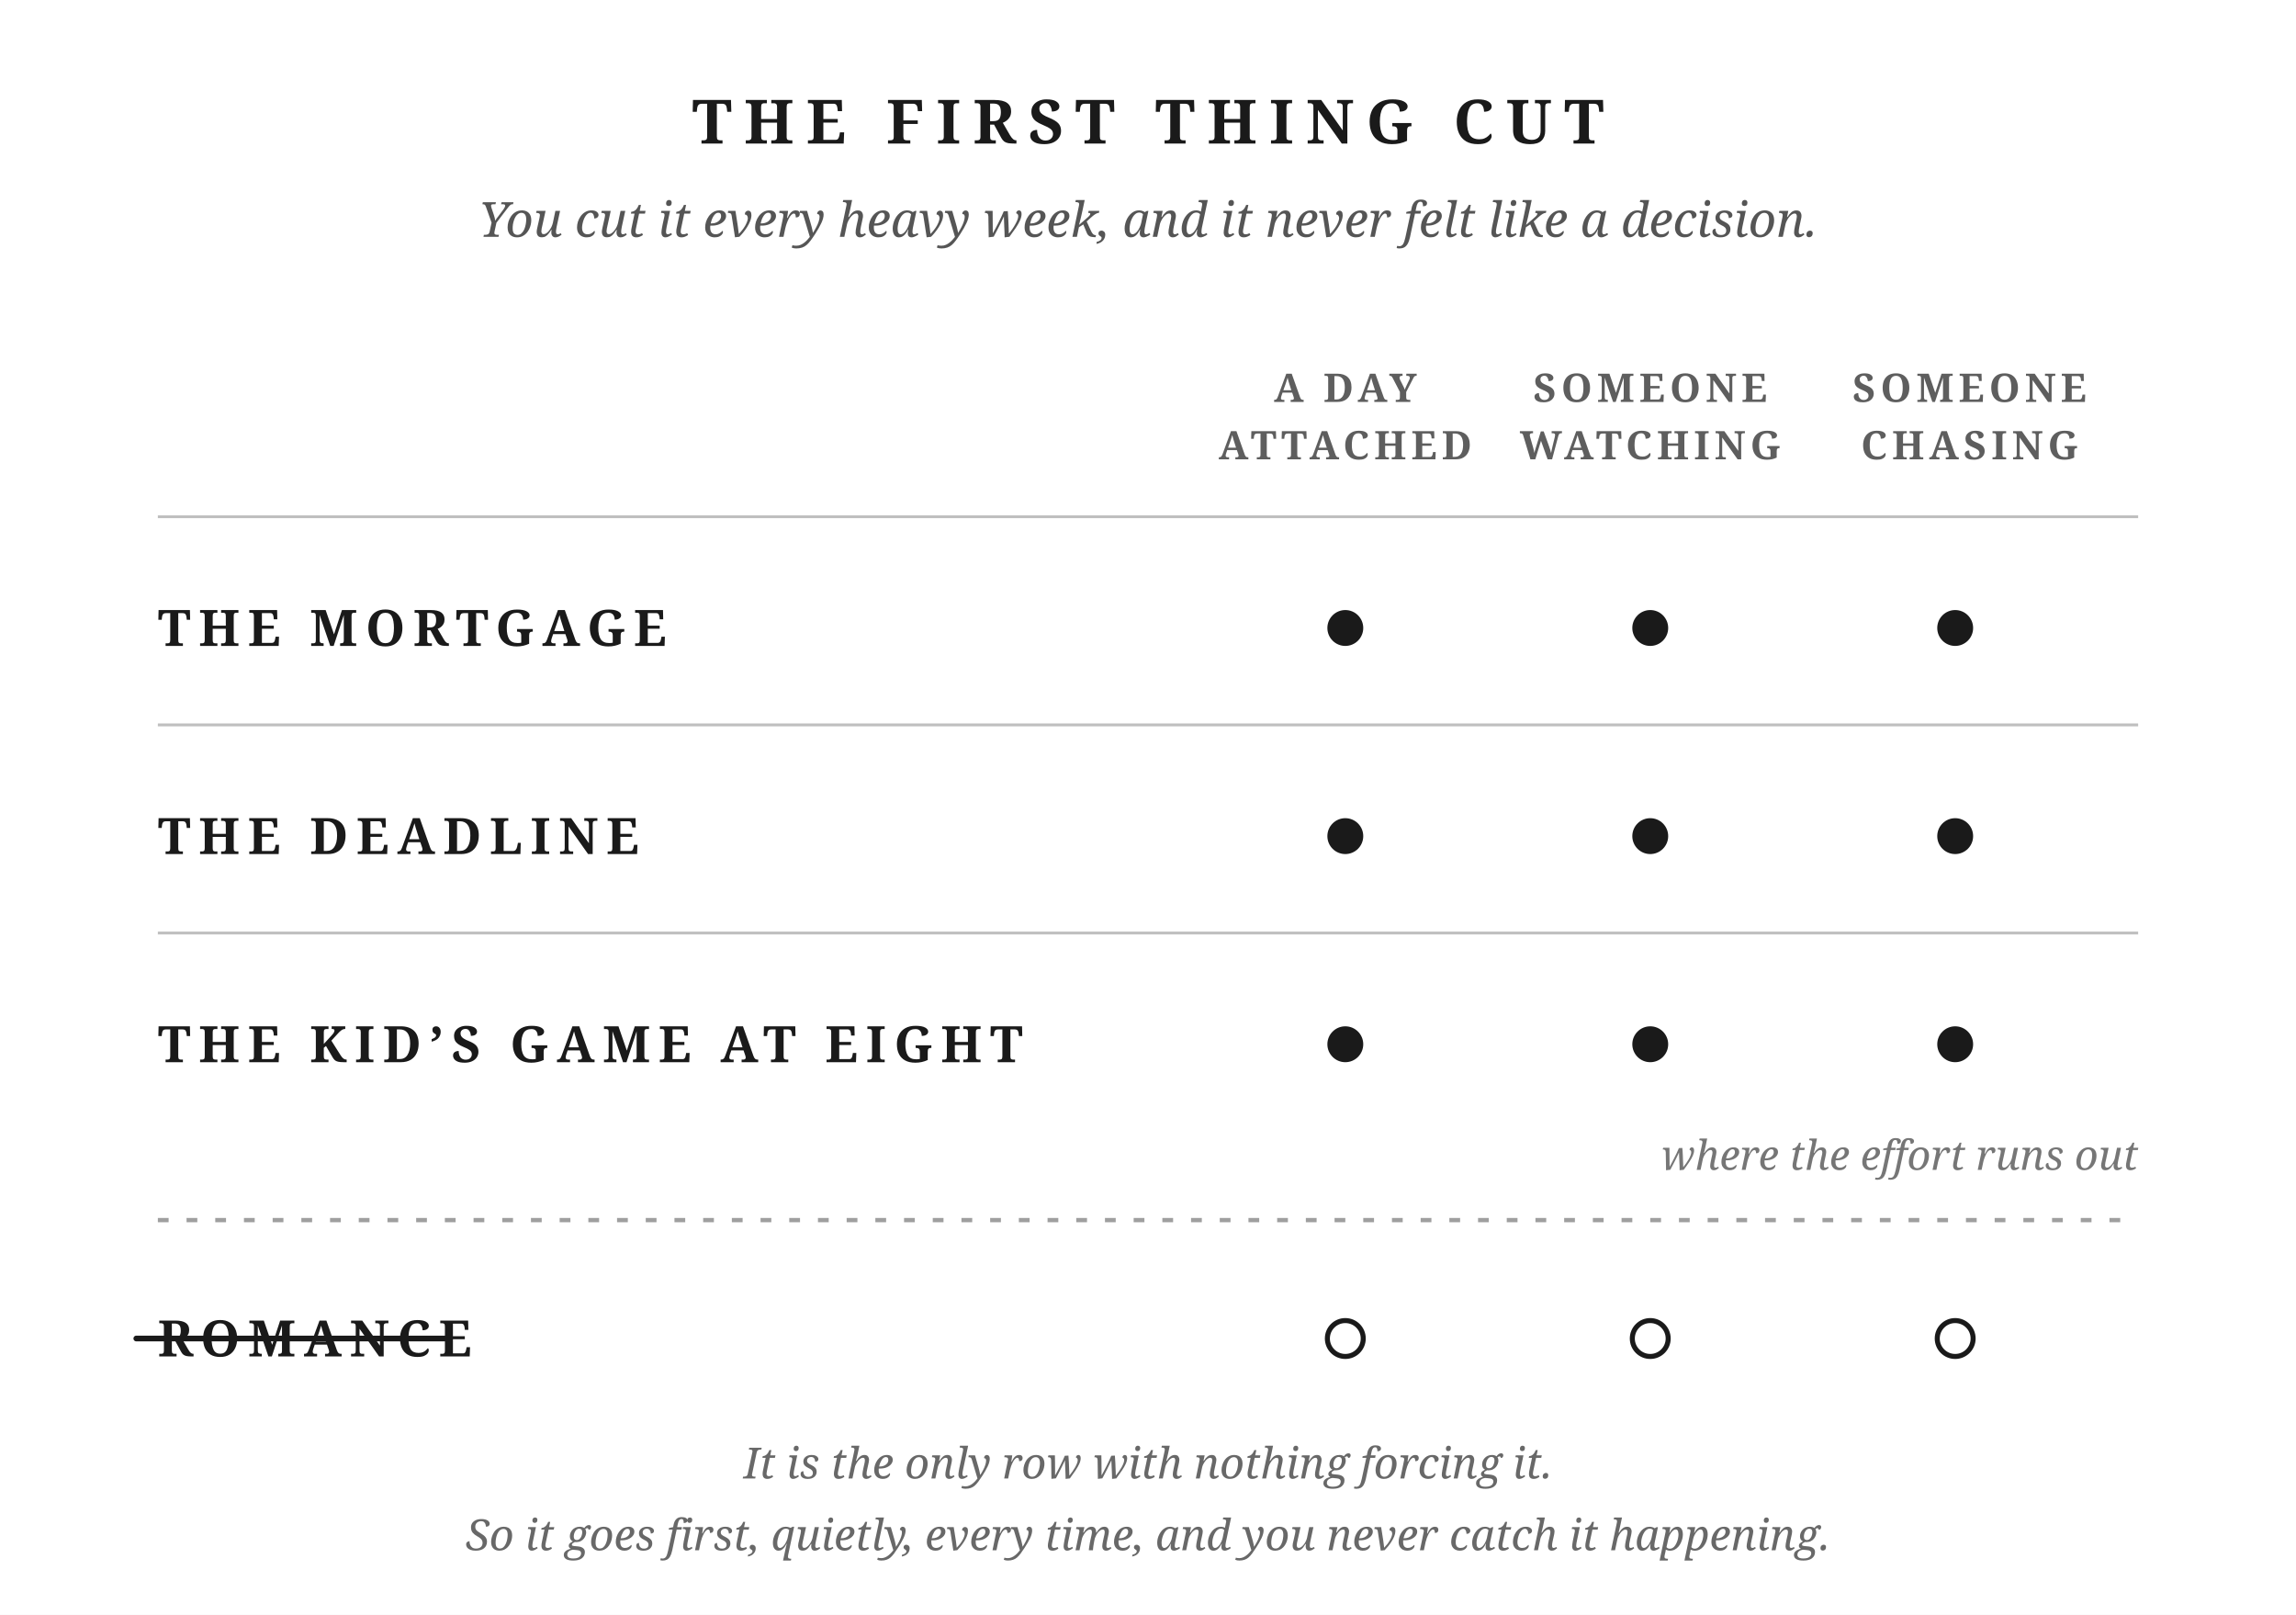
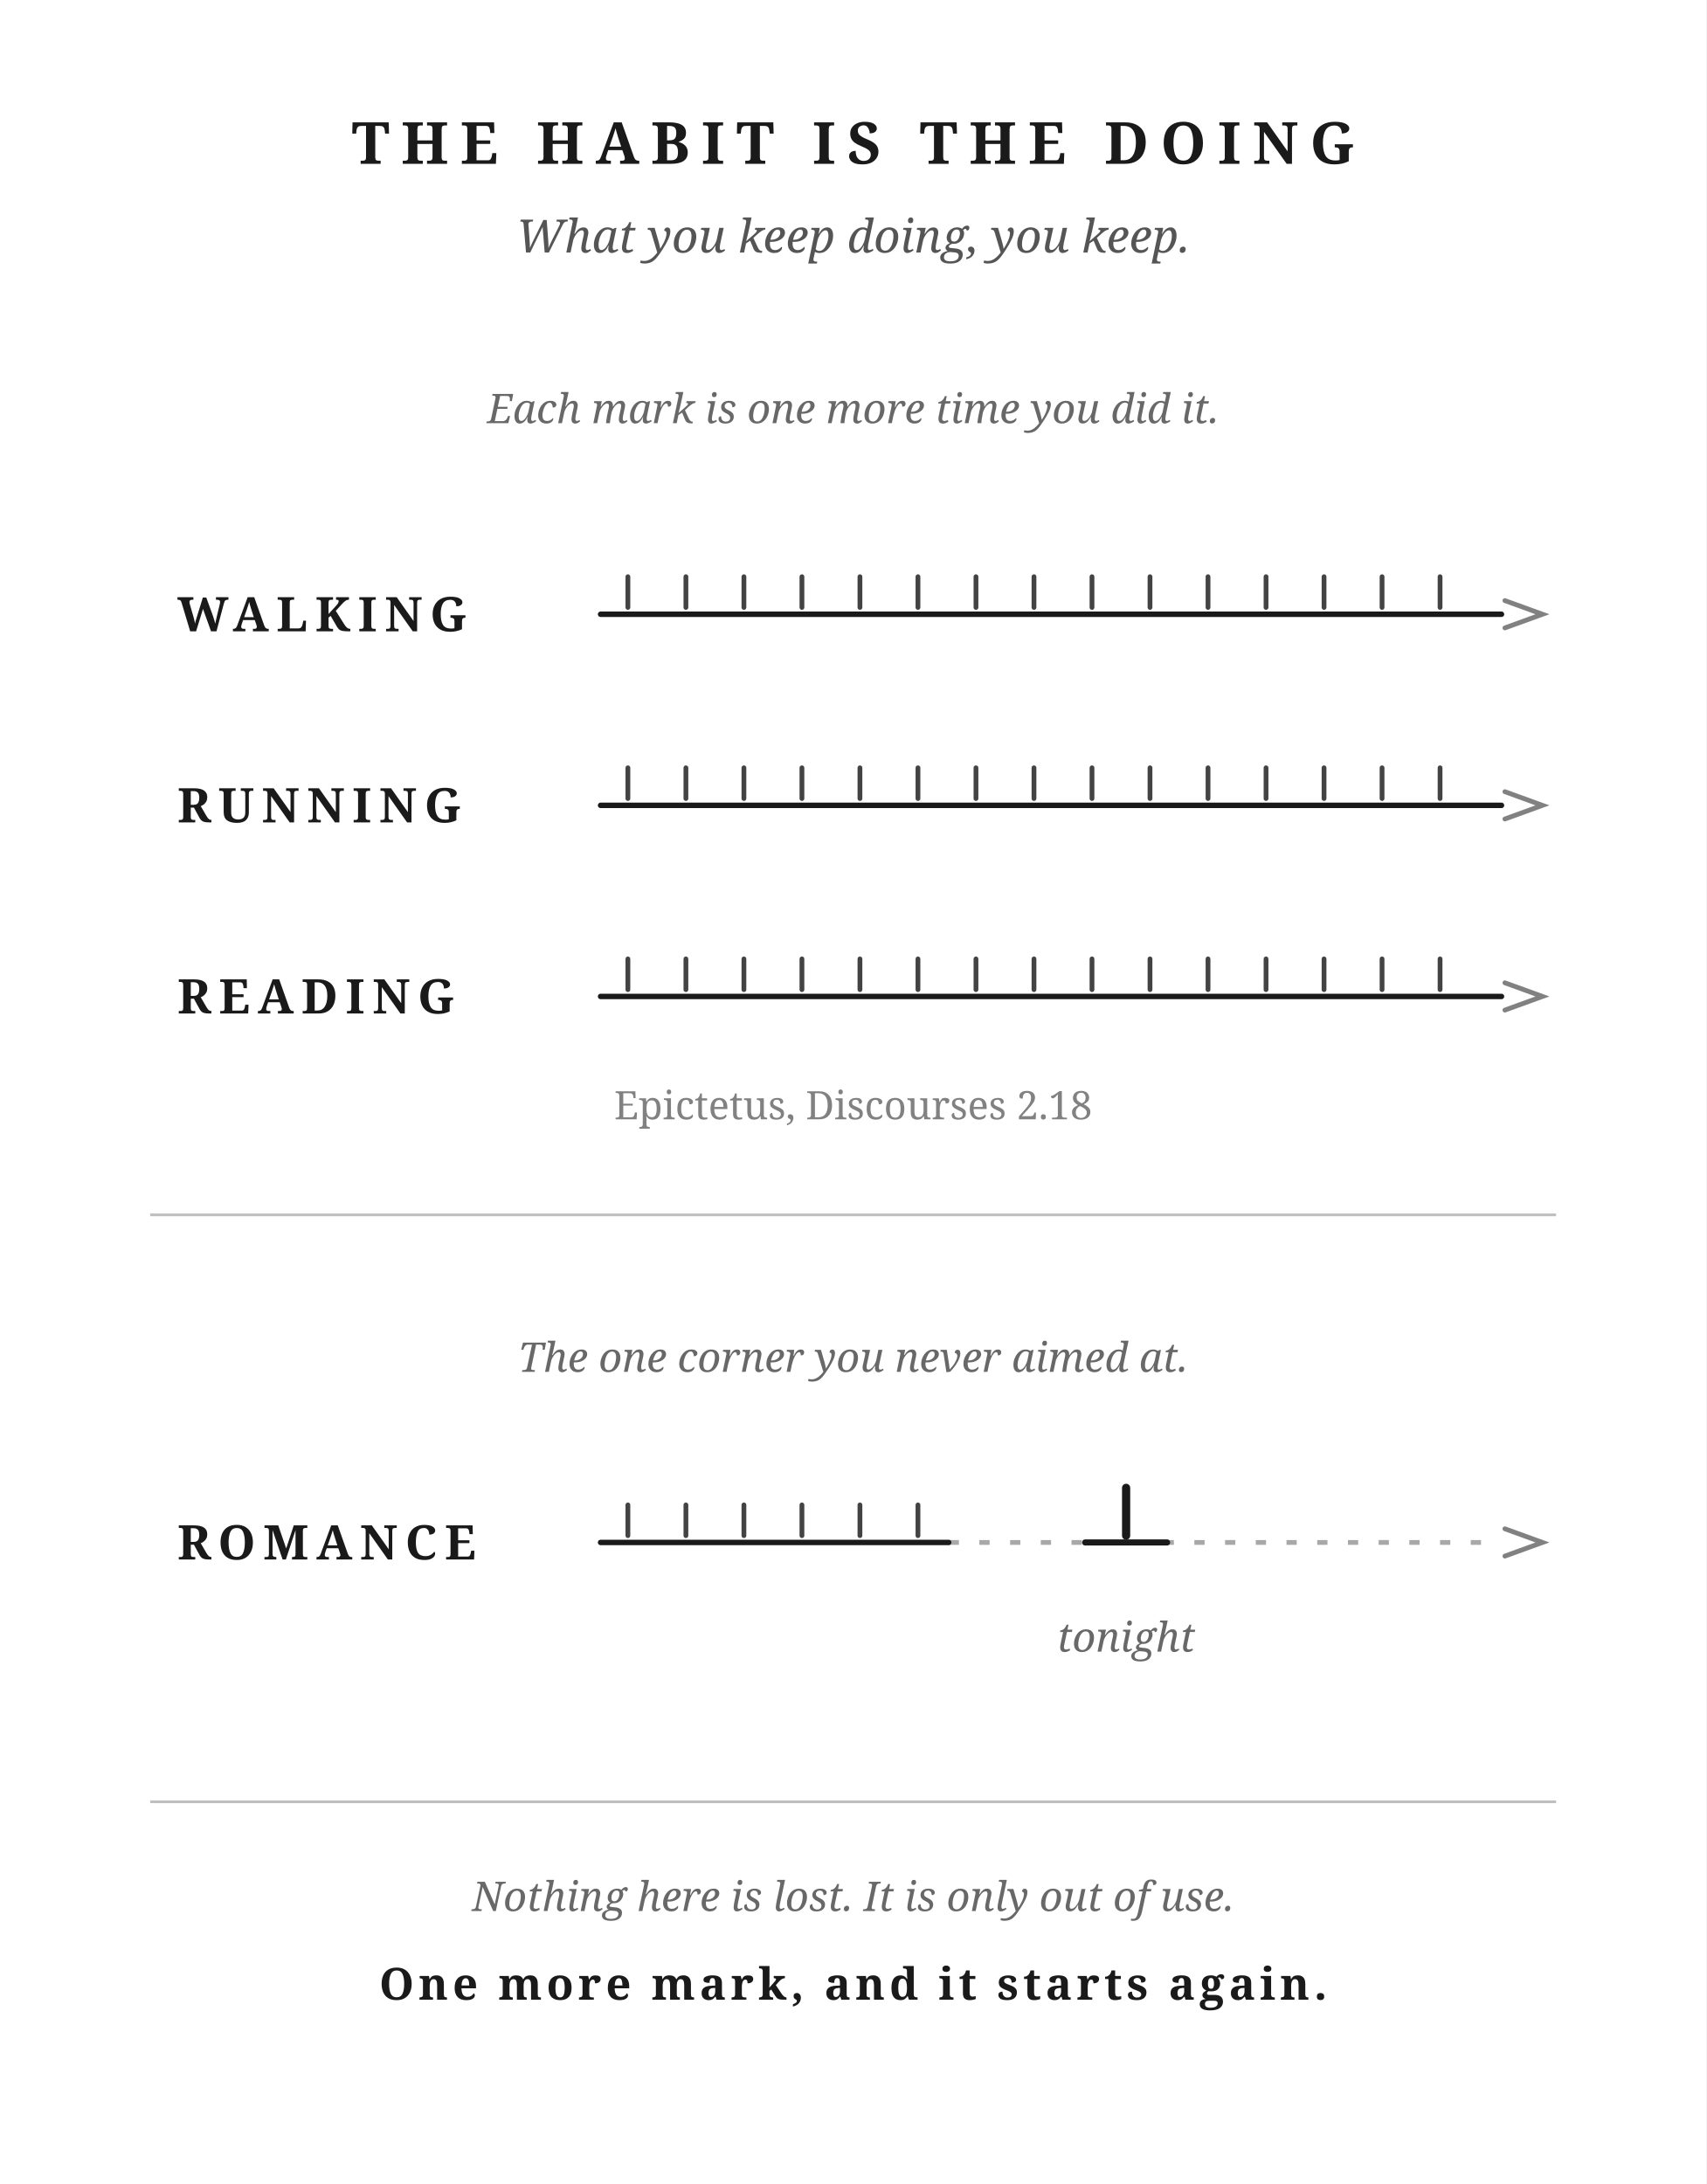
- <svg xmlns="http://www.w3.org/2000/svg" viewBox="0 0 640 450" style="color:#1a1a1a" role="img" aria-label="The First Thing Cut">
+ <svg xmlns="http://www.w3.org/2000/svg" viewBox="0 0 500 640" style="color:#1a1a1a" role="img" aria-label="The Habit Is the Doing">
  <style>
    .ttl{font:600 17px Georgia,serif;letter-spacing:.20em;text-anchor:middle}
    .sub{font:italic 13.5px Georgia,serif;text-anchor:middle;opacity:.74}
    .lbl{font:600 14px Georgia,serif;letter-spacing:.16em}
-     .hd{font:600 11px Georgia,serif;letter-spacing:.12em;text-anchor:middle;opacity:.7}
    .cap{font:italic 12px Georgia,serif;opacity:.66;text-anchor:middle}
-     .note{font:italic 11.5px Georgia,serif;opacity:.6}
+     .src{font:11.5px Georgia,serif;opacity:.55;text-anchor:middle}
+     .frm{font:600 13px Georgia,serif;letter-spacing:.10em;text-anchor:middle}
    .rule{stroke:currentColor;stroke-width:.8;opacity:.28}
  </style>
-   <rect x="0" y="0" width="640" height="450" fill="#ffffff" />
+   <rect x="0" y="0" width="500" height="640" fill="#ffffff" />
  <g fill="currentColor">
-     <text class="ttl" x="320" y="40">THE FIRST THING CUT</text>
-     <text class="sub" x="320" y="66">You cut it every heavy week, and it never felt like a decision.</text>
+     <text class="ttl" x="250" y="48">THE HABIT IS THE DOING</text>
+     <text class="sub" x="250" y="74">What you keep doing, you keep.</text>
+     <text class="cap" x="250" y="124">Each mark is one more time you did it.</text>
  </g>
  <g fill="currentColor">
-     <text class="hd" x="375" y="112">A DAY</text>
-     <text class="hd" x="375" y="128">ATTACHED</text>
-     <text class="hd" x="460" y="112">SOMEONE</text>
-     <text class="hd" x="460" y="128">WATCHING</text>
-     <text class="hd" x="549" y="112">SOMEONE</text>
-     <text class="hd" x="549" y="128">CHASING</text>
+     <text class="lbl" x="52" y="185">WALKING</text>
+     <text class="lbl" x="52" y="241">RUNNING</text>
+     <text class="lbl" x="52" y="297">READING</text>
+   </g>
+   <g fill="none" stroke="currentColor" stroke-width="1.6" stroke-linecap="round">
+     <path d="M176 180H440" />
+     <path d="M176 236H440" />
+     <path d="M176 292H440" />
+   </g>
+   <g fill="none" stroke="currentColor" stroke-width="1.4" stroke-linecap="round" opacity=".55">
+     <path d="M441 176L452 180L441 184" />
+     <path d="M441 232L452 236L441 240" />
+     <path d="M441 288L452 292L441 296" />
+   </g>
+   <g fill="none" stroke="currentColor" stroke-width="1.4" stroke-linecap="round" opacity=".82">
+     <path d="M184 178V169M201 178V169M218 178V169M235 178V169M252 178V169M269 178V169M286 178V169M303 178V169M320 178V169M337 178V169M354 178V169M371 178V169M388 178V169M405 178V169M422 178V169" />
+     <path d="M184 234V225M201 234V225M218 234V225M235 234V225M252 234V225M269 234V225M286 234V225M303 234V225M320 234V225M337 234V225M354 234V225M371 234V225M388 234V225M405 234V225M422 234V225" />
+     <path d="M184 290V281M201 290V281M218 290V281M235 290V281M252 290V281M269 290V281M286 290V281M303 290V281M320 290V281M337 290V281M354 290V281M371 290V281M388 290V281M405 290V281M422 290V281" />
+   </g>
+   <g fill="currentColor">
+     <text class="src" x="250" y="328">Epictetus, Discourses 2.18</text>
  </g>
  <g class="rule" fill="none">
-     <path d="M44 144h552" />
+     <path d="M44 356H456" />
  </g>
  <g fill="currentColor">
-     <text class="lbl" x="44" y="180">THE MORTGAGE</text>
-     <text class="lbl" x="44" y="238">THE DEADLINE</text>
-     <text class="lbl" x="44" y="296">THE KID’S GAME AT EIGHT</text>
+     <text class="cap" x="250" y="402">The one corner you never aimed at.</text>
+     <text class="lbl" x="52" y="457">ROMANCE</text>
+   </g>
+   <g fill="none" stroke="currentColor" stroke-width="1.6" stroke-linecap="round">
+     <path d="M176 452H278" />
+   </g>
+   <g fill="none" stroke="currentColor" stroke-width="1.4" stroke-dasharray="3 6" opacity=".38">
+     <path d="M278 452H440" />
+   </g>
+   <g fill="none" stroke="currentColor" stroke-width="1.4" stroke-linecap="round" opacity=".55">
+     <path d="M441 448L452 452L441 456" />
+   </g>
+   <g fill="none" stroke="currentColor" stroke-width="1.4" stroke-linecap="round" opacity=".82">
+     <path d="M184 450V441M201 450V441M218 450V441M235 450V441M252 450V441M269 450V441" />
+   </g>
+   <g fill="none" stroke="currentColor" stroke-linecap="round">
+     <path d="M318 452H342" stroke-width="1.8" />
+     <path d="M330 450V436" stroke-width="2.4" />
  </g>
  <g fill="currentColor">
-     <circle cx="375" cy="175" r="5" />
-     <circle cx="460" cy="175" r="5" />
-     <circle cx="545" cy="175" r="5" />
-     <circle cx="375" cy="233" r="5" />
-     <circle cx="460" cy="233" r="5" />
-     <circle cx="545" cy="233" r="5" />
-     <circle cx="375" cy="291" r="5" />
-     <circle cx="460" cy="291" r="5" />
-     <circle cx="545" cy="291" r="5" />
+     <text class="cap" x="330" y="484">tonight</text>
  </g>
  <g class="rule" fill="none">
-     <path d="M44 202h552" />
-     <path d="M44 260h552" />
+     <path d="M44 528H456" />
  </g>
  <g fill="currentColor">
-     <text class="note" x="596" y="326" text-anchor="end">where the effort runs out</text>
-   </g>
-   <g fill="none" stroke="currentColor" stroke-width="1.2" stroke-dasharray="3 5" opacity=".42">
-     <path d="M44 340h552" />
-   </g>
-   <g fill="currentColor">
-     <text class="lbl" x="44" y="378">ROMANCE</text>
-   </g>
-   <g fill="#ffffff" stroke="currentColor" stroke-width="1.4">
-     <circle cx="375" cy="373" r="5" />
-     <circle cx="460" cy="373" r="5" />
-     <circle cx="545" cy="373" r="5" />
-   </g>
-   <g fill="none" stroke="currentColor" stroke-width="1.6" stroke-linecap="round">
-     <path d="M38 373h87" />
-   </g>
-   <g fill="currentColor">
-     <text class="cap" x="320" y="412">It is the only row with nothing forcing it.</text>
-     <text class="cap" x="320" y="432">So it goes first, quietly, every time, and you never catch it happening.</text>
+     <text class="cap" x="250" y="560">Nothing here is lost. It is only out of use.</text>
+     <text class="frm" x="250" y="586">One more mark, and it starts again.</text>
  </g>
</svg>
